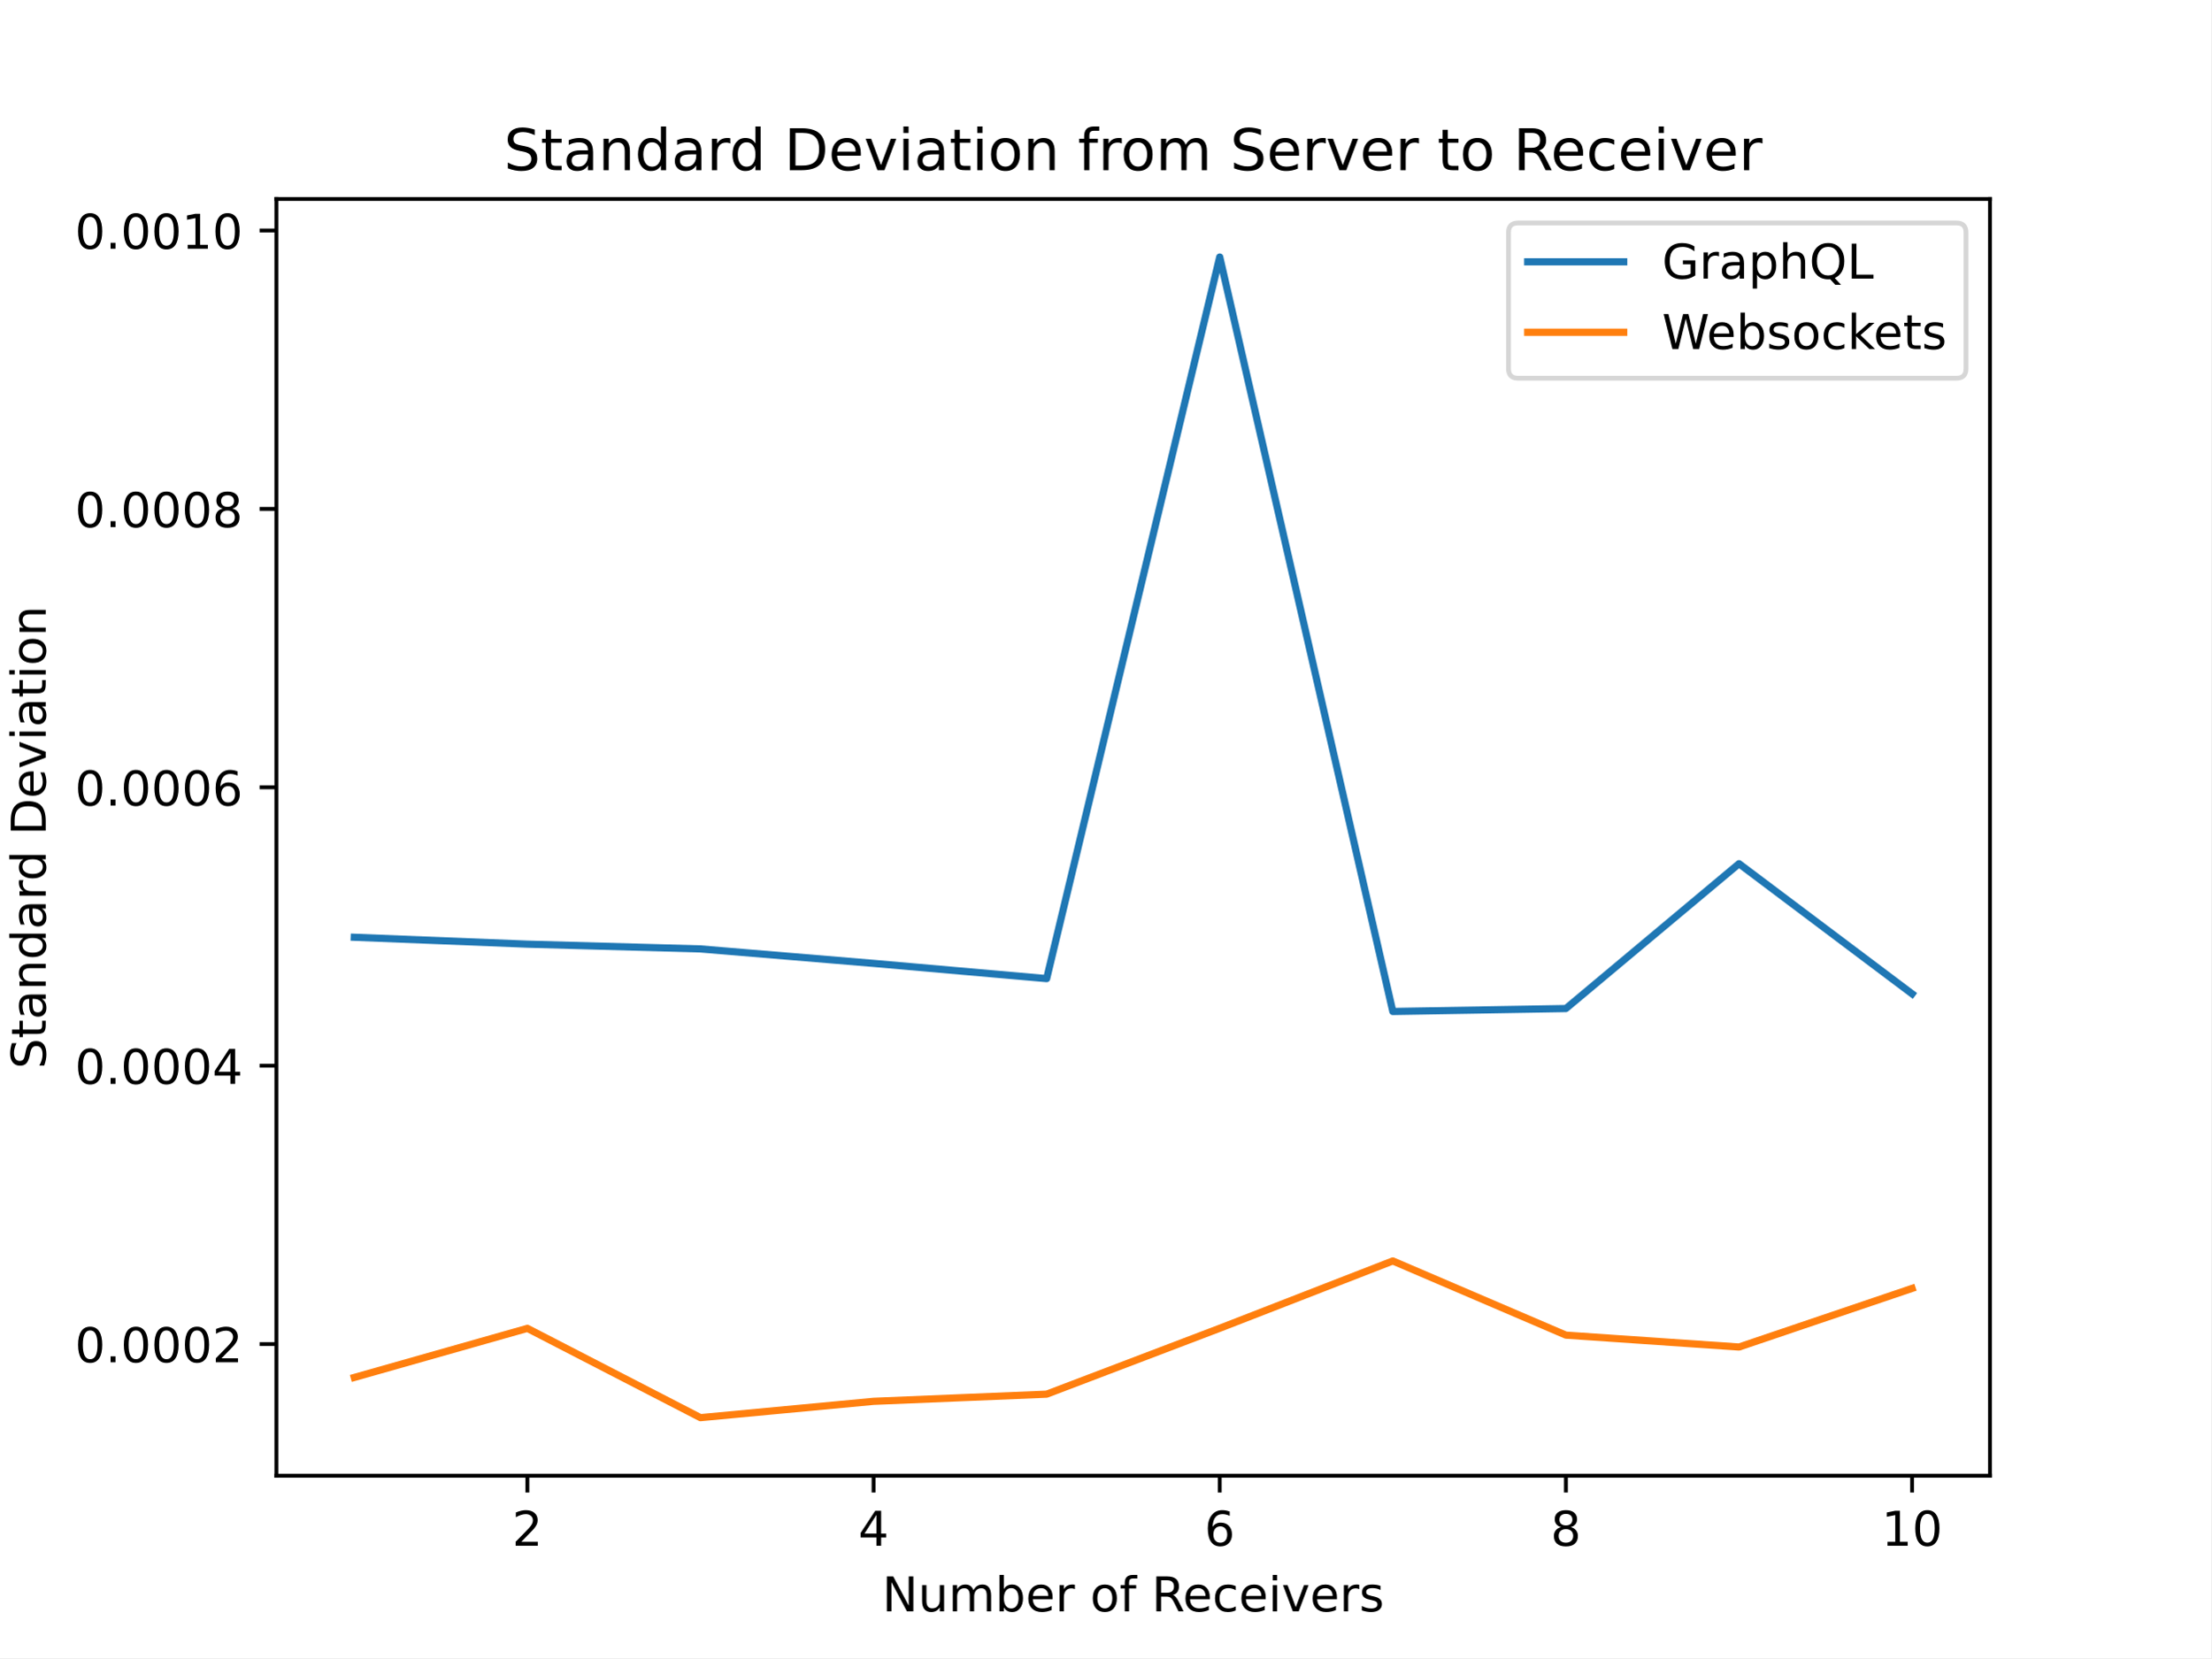
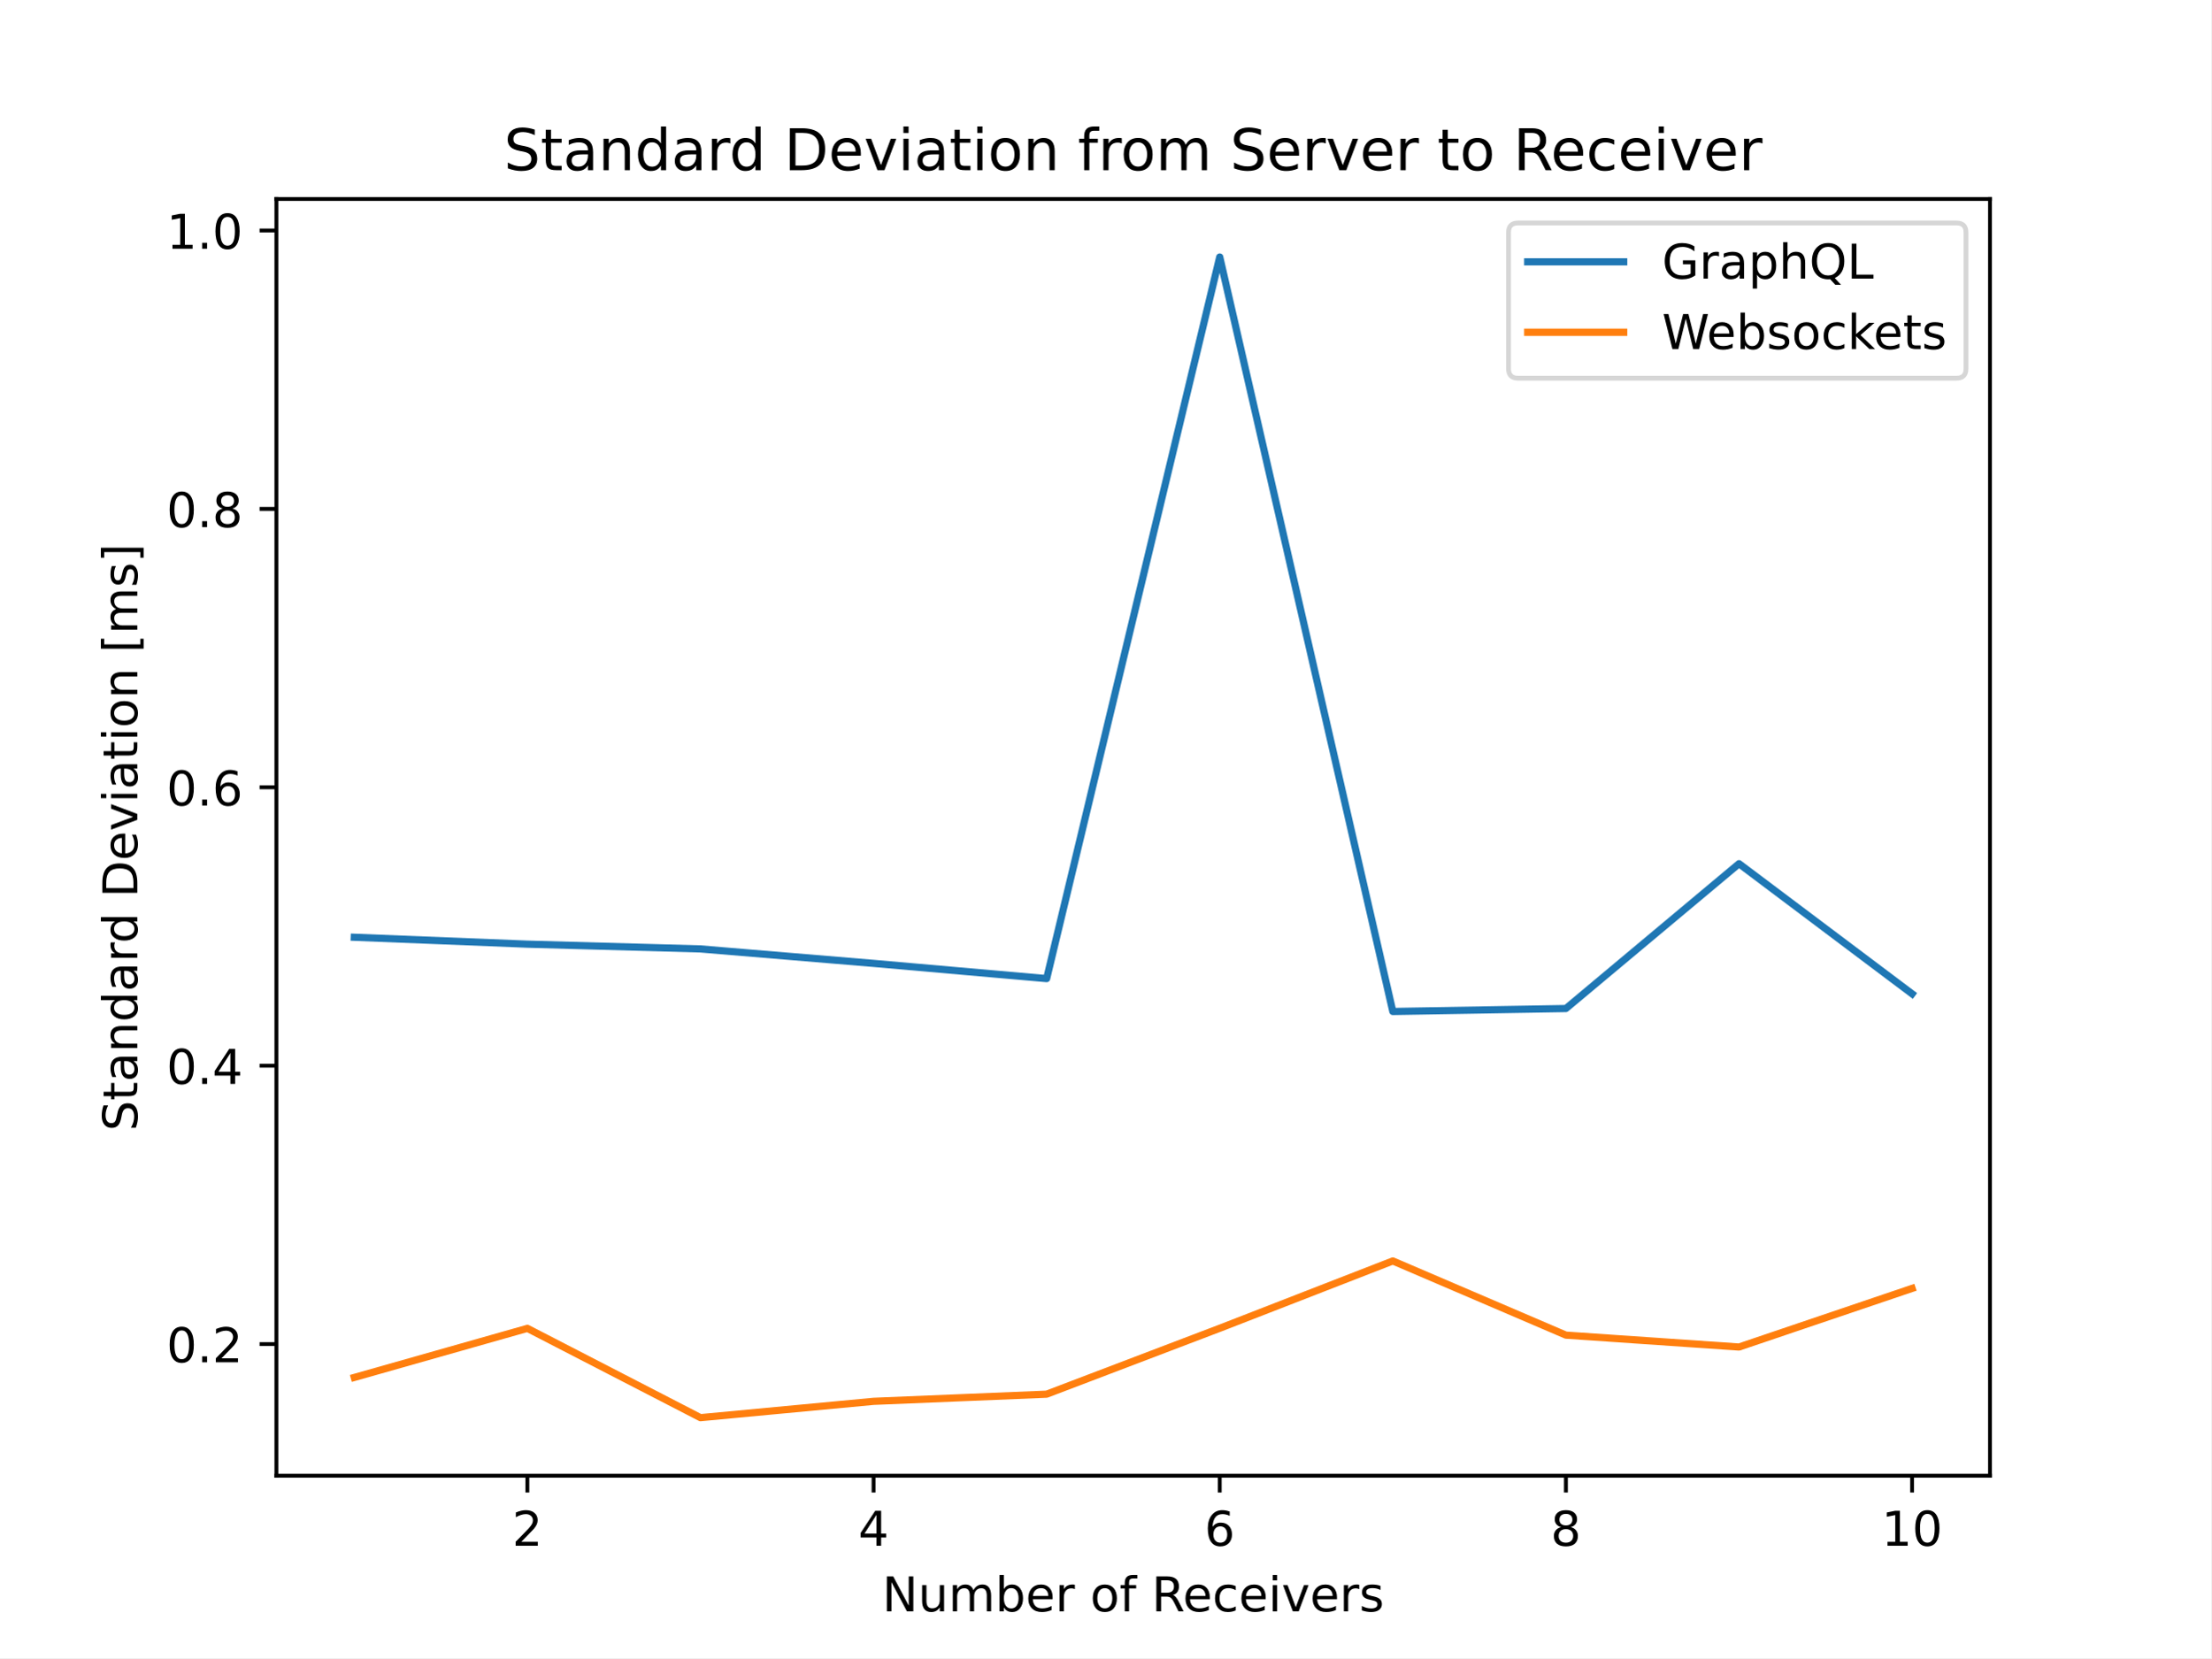
<svg xmlns="http://www.w3.org/2000/svg" xmlns:xlink="http://www.w3.org/1999/xlink" width="460.8pt" height="345.6pt" viewBox="0 0 460.8 345.6" version="1.1">
  <defs>
    <style type="text/css">*{stroke-linejoin: round; stroke-linecap: butt}</style>
  </defs>
  <g id="figure_1">
    <g id="patch_1">
      <path d="M 0 345.6  L 460.8 345.6  L 460.8 0  L 0 0  z " style="fill: #ffffff" />
    </g>
    <g id="axes_1">
      <g id="patch_2">
        <path d="M 57.6 307.584  L 414.72 307.584  L 414.72 41.472  L 57.6 41.472  z " style="fill: #ffffff" />
      </g>
      <g id="matplotlib.axis_1">
        <g id="xtick_1">
          <g id="line2d_1">
            <defs>
-               <path id="mdc942bb06e" d="M 0 0  L 0 3.5  " style="stroke: #000000; stroke-width: 0.8" />
-             </defs>
-             <g>
-               <use xlink:href="#mdc942bb06e" x="109.905" y="307.584" style="stroke: #000000; stroke-width: 0.8" />
+               <path id="m1340de0895" d="M 0 0  L 0 3.5  " style="stroke: #000000; stroke-width: 0.8" />
+             </defs>
+             <g>
+               <use xlink:href="#m1340de0895" x="109.905" y="307.584" style="stroke: #000000; stroke-width: 0.8" />
            </g>
          </g>
          <g id="text_1">
            <g transform="translate(106.7242 322.1824) scale(0.1 -0.1)">
              <defs>
                <path id="DejaVuSans-32" d="M 1228 531  L 3431 531  L 3431 0  L 469 0  L 469 531  Q 828 903 1448 1529  Q 2069 2156 2228 2338  Q 2531 2678 2651 2914  Q 2772 3150 2772 3378  Q 2772 3750 2511 3984  Q 2250 4219 1831 4219  Q 1534 4219 1204 4116  Q 875 4013 500 3803  L 500 4441  Q 881 4594 1212 4672  Q 1544 4750 1819 4750  Q 2544 4750 2975 4387  Q 3406 4025 3406 3419  Q 3406 3131 3298 2873  Q 3191 2616 2906 2266  Q 2828 2175 2409 1742  Q 1991 1309 1228 531  z " transform="scale(0.015625)" />
              </defs>
              <use xlink:href="#DejaVuSans-32" />
            </g>
          </g>
        </g>
        <g id="xtick_2">
          <g id="line2d_2">
            <g>
-               <use xlink:href="#mdc942bb06e" x="182.051" y="307.584" style="stroke: #000000; stroke-width: 0.8" />
+               <use xlink:href="#m1340de0895" x="182.051" y="307.584" style="stroke: #000000; stroke-width: 0.8" />
            </g>
          </g>
          <g id="text_2">
            <g transform="translate(178.8697 322.1824) scale(0.1 -0.1)">
              <defs>
                <path id="DejaVuSans-34" d="M 2419 4116  L 825 1625  L 2419 1625  L 2419 4116  z M 2253 4666  L 3047 4666  L 3047 1625  L 3713 1625  L 3713 1100  L 3047 1100  L 3047 0  L 2419 0  L 2419 1100  L 313 1100  L 313 1709  L 2253 4666  z " transform="scale(0.015625)" />
              </defs>
              <use xlink:href="#DejaVuSans-34" />
            </g>
          </g>
        </g>
        <g id="xtick_3">
          <g id="line2d_3">
            <g>
-               <use xlink:href="#mdc942bb06e" x="254.196" y="307.584" style="stroke: #000000; stroke-width: 0.8" />
+               <use xlink:href="#m1340de0895" x="254.196" y="307.584" style="stroke: #000000; stroke-width: 0.8" />
            </g>
          </g>
          <g id="text_3">
            <g transform="translate(251.0151 322.1824) scale(0.1 -0.1)">
              <defs>
                <path id="DejaVuSans-36" d="M 2113 2584  Q 1688 2584 1439 2293  Q 1191 2003 1191 1497  Q 1191 994 1439 701  Q 1688 409 2113 409  Q 2538 409 2786 701  Q 3034 994 3034 1497  Q 3034 2003 2786 2293  Q 2538 2584 2113 2584  z M 3366 4563  L 3366 3988  Q 3128 4100 2886 4159  Q 2644 4219 2406 4219  Q 1781 4219 1451 3797  Q 1122 3375 1075 2522  Q 1259 2794 1537 2939  Q 1816 3084 2150 3084  Q 2853 3084 3261 2657  Q 3669 2231 3669 1497  Q 3669 778 3244 343  Q 2819 -91 2113 -91  Q 1303 -91 875 529  Q 447 1150 447 2328  Q 447 3434 972 4092  Q 1497 4750 2381 4750  Q 2619 4750 2861 4703  Q 3103 4656 3366 4563  z " transform="scale(0.015625)" />
              </defs>
              <use xlink:href="#DejaVuSans-36" />
            </g>
          </g>
        </g>
        <g id="xtick_4">
          <g id="line2d_4">
            <g>
-               <use xlink:href="#mdc942bb06e" x="326.342" y="307.584" style="stroke: #000000; stroke-width: 0.8" />
+               <use xlink:href="#m1340de0895" x="326.342" y="307.584" style="stroke: #000000; stroke-width: 0.8" />
            </g>
          </g>
          <g id="text_4">
            <g transform="translate(323.1606 322.1824) scale(0.1 -0.1)">
              <defs>
                <path id="DejaVuSans-38" d="M 2034 2216  Q 1584 2216 1326 1975  Q 1069 1734 1069 1313  Q 1069 891 1326 650  Q 1584 409 2034 409  Q 2484 409 2743 651  Q 3003 894 3003 1313  Q 3003 1734 2745 1975  Q 2488 2216 2034 2216  z M 1403 2484  Q 997 2584 770 2862  Q 544 3141 544 3541  Q 544 4100 942 4425  Q 1341 4750 2034 4750  Q 2731 4750 3128 4425  Q 3525 4100 3525 3541  Q 3525 3141 3298 2862  Q 3072 2584 2669 2484  Q 3125 2378 3379 2068  Q 3634 1759 3634 1313  Q 3634 634 3220 271  Q 2806 -91 2034 -91  Q 1263 -91 848 271  Q 434 634 434 1313  Q 434 1759 690 2068  Q 947 2378 1403 2484  z M 1172 3481  Q 1172 3119 1398 2916  Q 1625 2713 2034 2713  Q 2441 2713 2670 2916  Q 2900 3119 2900 3481  Q 2900 3844 2670 4047  Q 2441 4250 2034 4250  Q 1625 4250 1398 4047  Q 1172 3844 1172 3481  z " transform="scale(0.015625)" />
              </defs>
              <use xlink:href="#DejaVuSans-38" />
            </g>
          </g>
        </g>
        <g id="xtick_5">
          <g id="line2d_5">
            <g>
-               <use xlink:href="#mdc942bb06e" x="398.487" y="307.584" style="stroke: #000000; stroke-width: 0.8" />
+               <use xlink:href="#m1340de0895" x="398.487" y="307.584" style="stroke: #000000; stroke-width: 0.8" />
            </g>
          </g>
          <g id="text_5">
            <g transform="translate(392.1248 322.1824) scale(0.1 -0.1)">
              <defs>
                <path id="DejaVuSans-31" d="M 794 531  L 1825 531  L 1825 4091  L 703 3866  L 703 4441  L 1819 4666  L 2450 4666  L 2450 531  L 3481 531  L 3481 0  L 794 0  L 794 531  z " transform="scale(0.015625)" />
                <path id="DejaVuSans-30" d="M 2034 4250  Q 1547 4250 1301 3770  Q 1056 3291 1056 2328  Q 1056 1369 1301 889  Q 1547 409 2034 409  Q 2525 409 2770 889  Q 3016 1369 3016 2328  Q 3016 3291 2770 3770  Q 2525 4250 2034 4250  z M 2034 4750  Q 2819 4750 3233 4129  Q 3647 3509 3647 2328  Q 3647 1150 3233 529  Q 2819 -91 2034 -91  Q 1250 -91 836 529  Q 422 1150 422 2328  Q 422 3509 836 4129  Q 1250 4750 2034 4750  z " transform="scale(0.015625)" />
              </defs>
              <use xlink:href="#DejaVuSans-31" />
              <use xlink:href="#DejaVuSans-30" x="63.623" />
            </g>
          </g>
        </g>
        <g id="text_6">
          <g transform="translate(183.8397 335.8606) scale(0.1 -0.1)">
            <defs>
              <path id="DejaVuSans-4e" d="M 628 4666  L 1478 4666  L 3547 763  L 3547 4666  L 4159 4666  L 4159 0  L 3309 0  L 1241 3903  L 1241 0  L 628 0  L 628 4666  z " transform="scale(0.015625)" />
              <path id="DejaVuSans-75" d="M 544 1381  L 544 3500  L 1119 3500  L 1119 1403  Q 1119 906 1312 657  Q 1506 409 1894 409  Q 2359 409 2629 706  Q 2900 1003 2900 1516  L 2900 3500  L 3475 3500  L 3475 0  L 2900 0  L 2900 538  Q 2691 219 2414 64  Q 2138 -91 1772 -91  Q 1169 -91 856 284  Q 544 659 544 1381  z M 1991 3584  L 1991 3584  z " transform="scale(0.015625)" />
              <path id="DejaVuSans-6d" d="M 3328 2828  Q 3544 3216 3844 3400  Q 4144 3584 4550 3584  Q 5097 3584 5394 3201  Q 5691 2819 5691 2113  L 5691 0  L 5113 0  L 5113 2094  Q 5113 2597 4934 2840  Q 4756 3084 4391 3084  Q 3944 3084 3684 2787  Q 3425 2491 3425 1978  L 3425 0  L 2847 0  L 2847 2094  Q 2847 2600 2669 2842  Q 2491 3084 2119 3084  Q 1678 3084 1418 2786  Q 1159 2488 1159 1978  L 1159 0  L 581 0  L 581 3500  L 1159 3500  L 1159 2956  Q 1356 3278 1631 3431  Q 1906 3584 2284 3584  Q 2666 3584 2933 3390  Q 3200 3197 3328 2828  z " transform="scale(0.015625)" />
              <path id="DejaVuSans-62" d="M 3116 1747  Q 3116 2381 2855 2742  Q 2594 3103 2138 3103  Q 1681 3103 1420 2742  Q 1159 2381 1159 1747  Q 1159 1113 1420 752  Q 1681 391 2138 391  Q 2594 391 2855 752  Q 3116 1113 3116 1747  z M 1159 2969  Q 1341 3281 1617 3432  Q 1894 3584 2278 3584  Q 2916 3584 3314 3078  Q 3713 2572 3713 1747  Q 3713 922 3314 415  Q 2916 -91 2278 -91  Q 1894 -91 1617 61  Q 1341 213 1159 525  L 1159 0  L 581 0  L 581 4863  L 1159 4863  L 1159 2969  z " transform="scale(0.015625)" />
              <path id="DejaVuSans-65" d="M 3597 1894  L 3597 1613  L 953 1613  Q 991 1019 1311 708  Q 1631 397 2203 397  Q 2534 397 2845 478  Q 3156 559 3463 722  L 3463 178  Q 3153 47 2828 -22  Q 2503 -91 2169 -91  Q 1331 -91 842 396  Q 353 884 353 1716  Q 353 2575 817 3079  Q 1281 3584 2069 3584  Q 2775 3584 3186 3129  Q 3597 2675 3597 1894  z M 3022 2063  Q 3016 2534 2758 2815  Q 2500 3097 2075 3097  Q 1594 3097 1305 2825  Q 1016 2553 972 2059  L 3022 2063  z " transform="scale(0.015625)" />
              <path id="DejaVuSans-72" d="M 2631 2963  Q 2534 3019 2420 3045  Q 2306 3072 2169 3072  Q 1681 3072 1420 2755  Q 1159 2438 1159 1844  L 1159 0  L 581 0  L 581 3500  L 1159 3500  L 1159 2956  Q 1341 3275 1631 3429  Q 1922 3584 2338 3584  Q 2397 3584 2469 3576  Q 2541 3569 2628 3553  L 2631 2963  z " transform="scale(0.015625)" />
              <path id="DejaVuSans-20" transform="scale(0.015625)" />
              <path id="DejaVuSans-6f" d="M 1959 3097  Q 1497 3097 1228 2736  Q 959 2375 959 1747  Q 959 1119 1226 758  Q 1494 397 1959 397  Q 2419 397 2687 759  Q 2956 1122 2956 1747  Q 2956 2369 2687 2733  Q 2419 3097 1959 3097  z M 1959 3584  Q 2709 3584 3137 3096  Q 3566 2609 3566 1747  Q 3566 888 3137 398  Q 2709 -91 1959 -91  Q 1206 -91 779 398  Q 353 888 353 1747  Q 353 2609 779 3096  Q 1206 3584 1959 3584  z " transform="scale(0.015625)" />
              <path id="DejaVuSans-66" d="M 2375 4863  L 2375 4384  L 1825 4384  Q 1516 4384 1395 4259  Q 1275 4134 1275 3809  L 1275 3500  L 2222 3500  L 2222 3053  L 1275 3053  L 1275 0  L 697 0  L 697 3053  L 147 3053  L 147 3500  L 697 3500  L 697 3744  Q 697 4328 969 4595  Q 1241 4863 1831 4863  L 2375 4863  z " transform="scale(0.015625)" />
              <path id="DejaVuSans-52" d="M 2841 2188  Q 3044 2119 3236 1894  Q 3428 1669 3622 1275  L 4263 0  L 3584 0  L 2988 1197  Q 2756 1666 2539 1819  Q 2322 1972 1947 1972  L 1259 1972  L 1259 0  L 628 0  L 628 4666  L 2053 4666  Q 2853 4666 3247 4331  Q 3641 3997 3641 3322  Q 3641 2881 3436 2590  Q 3231 2300 2841 2188  z M 1259 4147  L 1259 2491  L 2053 2491  Q 2509 2491 2742 2702  Q 2975 2913 2975 3322  Q 2975 3731 2742 3939  Q 2509 4147 2053 4147  L 1259 4147  z " transform="scale(0.015625)" />
              <path id="DejaVuSans-63" d="M 3122 3366  L 3122 2828  Q 2878 2963 2633 3030  Q 2388 3097 2138 3097  Q 1578 3097 1268 2742  Q 959 2388 959 1747  Q 959 1106 1268 751  Q 1578 397 2138 397  Q 2388 397 2633 464  Q 2878 531 3122 666  L 3122 134  Q 2881 22 2623 -34  Q 2366 -91 2075 -91  Q 1284 -91 818 406  Q 353 903 353 1747  Q 353 2603 823 3093  Q 1294 3584 2113 3584  Q 2378 3584 2631 3529  Q 2884 3475 3122 3366  z " transform="scale(0.015625)" />
              <path id="DejaVuSans-69" d="M 603 3500  L 1178 3500  L 1178 0  L 603 0  L 603 3500  z M 603 4863  L 1178 4863  L 1178 4134  L 603 4134  L 603 4863  z " transform="scale(0.015625)" />
              <path id="DejaVuSans-76" d="M 191 3500  L 800 3500  L 1894 563  L 2988 3500  L 3597 3500  L 2284 0  L 1503 0  L 191 3500  z " transform="scale(0.015625)" />
              <path id="DejaVuSans-73" d="M 2834 3397  L 2834 2853  Q 2591 2978 2328 3040  Q 2066 3103 1784 3103  Q 1356 3103 1142 2972  Q 928 2841 928 2578  Q 928 2378 1081 2264  Q 1234 2150 1697 2047  L 1894 2003  Q 2506 1872 2764 1633  Q 3022 1394 3022 966  Q 3022 478 2636 193  Q 2250 -91 1575 -91  Q 1294 -91 989 -36  Q 684 19 347 128  L 347 722  Q 666 556 975 473  Q 1284 391 1588 391  Q 1994 391 2212 530  Q 2431 669 2431 922  Q 2431 1156 2273 1281  Q 2116 1406 1581 1522  L 1381 1569  Q 847 1681 609 1914  Q 372 2147 372 2553  Q 372 3047 722 3315  Q 1072 3584 1716 3584  Q 2034 3584 2315 3537  Q 2597 3491 2834 3397  z " transform="scale(0.015625)" />
            </defs>
            <use xlink:href="#DejaVuSans-4e" />
            <use xlink:href="#DejaVuSans-75" x="74.805" />
            <use xlink:href="#DejaVuSans-6d" x="138.184" />
            <use xlink:href="#DejaVuSans-62" x="235.596" />
            <use xlink:href="#DejaVuSans-65" x="299.072" />
            <use xlink:href="#DejaVuSans-72" x="360.596" />
            <use xlink:href="#DejaVuSans-20" x="401.709" />
            <use xlink:href="#DejaVuSans-6f" x="433.496" />
            <use xlink:href="#DejaVuSans-66" x="494.678" />
            <use xlink:href="#DejaVuSans-20" x="529.883" />
            <use xlink:href="#DejaVuSans-52" x="561.67" />
            <use xlink:href="#DejaVuSans-65" x="626.652" />
            <use xlink:href="#DejaVuSans-63" x="688.176" />
            <use xlink:href="#DejaVuSans-65" x="743.156" />
            <use xlink:href="#DejaVuSans-69" x="804.68" />
            <use xlink:href="#DejaVuSans-76" x="832.463" />
            <use xlink:href="#DejaVuSans-65" x="891.643" />
            <use xlink:href="#DejaVuSans-72" x="953.166" />
            <use xlink:href="#DejaVuSans-73" x="994.279" />
          </g>
        </g>
      </g>
      <g id="matplotlib.axis_2">
        <g id="ytick_1">
          <g id="line2d_6">
            <defs>
-               <path id="m0b47b232a8" d="M 0 0  L -3.5 0  " style="stroke: #000000; stroke-width: 0.8" />
-             </defs>
-             <g>
-               <use xlink:href="#m0b47b232a8" x="57.6" y="280.145" style="stroke: #000000; stroke-width: 0.8" />
+               <path id="mb476451ae4" d="M 0 0  L -3.5 0  " style="stroke: #000000; stroke-width: 0.8" />
+             </defs>
+             <g>
+               <use xlink:href="#mb476451ae4" x="57.6" y="280.145" style="stroke: #000000; stroke-width: 0.8" />
            </g>
          </g>
          <g id="text_7">
-             <g transform="translate(15.60938 283.9438) scale(0.1 -0.1)">
+             <g transform="translate(34.69687 283.9438) scale(0.1 -0.1)">
              <defs>
                <path id="DejaVuSans-2e" d="M 684 794  L 1344 794  L 1344 0  L 684 0  L 684 794  z " transform="scale(0.015625)" />
              </defs>
              <use xlink:href="#DejaVuSans-30" />
              <use xlink:href="#DejaVuSans-2e" x="63.623" />
-               <use xlink:href="#DejaVuSans-30" x="95.41" />
-               <use xlink:href="#DejaVuSans-30" x="159.033" />
-               <use xlink:href="#DejaVuSans-30" x="222.656" />
-               <use xlink:href="#DejaVuSans-32" x="286.279" />
+               <use xlink:href="#DejaVuSans-32" x="95.41" />
            </g>
          </g>
        </g>
        <g id="ytick_2">
          <g id="line2d_7">
            <g>
-               <use xlink:href="#m0b47b232a8" x="57.6" y="222.12" style="stroke: #000000; stroke-width: 0.8" />
+               <use xlink:href="#mb476451ae4" x="57.6" y="222.12" style="stroke: #000000; stroke-width: 0.8" />
            </g>
          </g>
          <g id="text_8">
-             <g transform="translate(15.60938 225.9189) scale(0.1 -0.1)">
+             <g transform="translate(34.69687 225.9189) scale(0.1 -0.1)">
              <use xlink:href="#DejaVuSans-30" />
              <use xlink:href="#DejaVuSans-2e" x="63.623" />
-               <use xlink:href="#DejaVuSans-30" x="95.41" />
-               <use xlink:href="#DejaVuSans-30" x="159.033" />
-               <use xlink:href="#DejaVuSans-30" x="222.656" />
-               <use xlink:href="#DejaVuSans-34" x="286.279" />
+               <use xlink:href="#DejaVuSans-34" x="95.41" />
            </g>
          </g>
        </g>
        <g id="ytick_3">
          <g id="line2d_8">
            <g>
-               <use xlink:href="#m0b47b232a8" x="57.6" y="164.095" style="stroke: #000000; stroke-width: 0.8" />
+               <use xlink:href="#mb476451ae4" x="57.6" y="164.095" style="stroke: #000000; stroke-width: 0.8" />
            </g>
          </g>
          <g id="text_9">
-             <g transform="translate(15.60938 167.894) scale(0.1 -0.1)">
+             <g transform="translate(34.69687 167.894) scale(0.1 -0.1)">
              <use xlink:href="#DejaVuSans-30" />
              <use xlink:href="#DejaVuSans-2e" x="63.623" />
-               <use xlink:href="#DejaVuSans-30" x="95.41" />
-               <use xlink:href="#DejaVuSans-30" x="159.033" />
-               <use xlink:href="#DejaVuSans-30" x="222.656" />
-               <use xlink:href="#DejaVuSans-36" x="286.279" />
+               <use xlink:href="#DejaVuSans-36" x="95.41" />
            </g>
          </g>
        </g>
        <g id="ytick_4">
          <g id="line2d_9">
            <g>
-               <use xlink:href="#m0b47b232a8" x="57.6" y="106.07" style="stroke: #000000; stroke-width: 0.8" />
+               <use xlink:href="#mb476451ae4" x="57.6" y="106.07" style="stroke: #000000; stroke-width: 0.8" />
            </g>
          </g>
          <g id="text_10">
-             <g transform="translate(15.60938 109.869) scale(0.1 -0.1)">
+             <g transform="translate(34.69687 109.869) scale(0.1 -0.1)">
              <use xlink:href="#DejaVuSans-30" />
              <use xlink:href="#DejaVuSans-2e" x="63.623" />
-               <use xlink:href="#DejaVuSans-30" x="95.41" />
-               <use xlink:href="#DejaVuSans-30" x="159.033" />
-               <use xlink:href="#DejaVuSans-30" x="222.656" />
-               <use xlink:href="#DejaVuSans-38" x="286.279" />
+               <use xlink:href="#DejaVuSans-38" x="95.41" />
            </g>
          </g>
        </g>
        <g id="ytick_5">
          <g id="line2d_10">
            <g>
-               <use xlink:href="#m0b47b232a8" x="57.6" y="48.045" style="stroke: #000000; stroke-width: 0.8" />
+               <use xlink:href="#mb476451ae4" x="57.6" y="48.045" style="stroke: #000000; stroke-width: 0.8" />
            </g>
          </g>
          <g id="text_11">
-             <g transform="translate(15.60938 51.84412) scale(0.1 -0.1)">
-               <use xlink:href="#DejaVuSans-30" />
+             <g transform="translate(34.69687 51.84412) scale(0.1 -0.1)">
+               <use xlink:href="#DejaVuSans-31" />
              <use xlink:href="#DejaVuSans-2e" x="63.623" />
              <use xlink:href="#DejaVuSans-30" x="95.41" />
-               <use xlink:href="#DejaVuSans-30" x="159.033" />
-               <use xlink:href="#DejaVuSans-31" x="222.656" />
-               <use xlink:href="#DejaVuSans-30" x="286.279" />
            </g>
          </g>
        </g>
        <g id="text_12">
-           <g transform="translate(9.529687 222.7811) rotate(-90) scale(0.1 -0.1)">
+           <g transform="translate(28.61719 235.7467) rotate(-90) scale(0.1 -0.1)">
            <defs>
              <path id="DejaVuSans-53" d="M 3425 4513  L 3425 3897  Q 3066 4069 2747 4153  Q 2428 4238 2131 4238  Q 1616 4238 1336 4038  Q 1056 3838 1056 3469  Q 1056 3159 1242 3001  Q 1428 2844 1947 2747  L 2328 2669  Q 3034 2534 3370 2195  Q 3706 1856 3706 1288  Q 3706 609 3251 259  Q 2797 -91 1919 -91  Q 1588 -91 1214 -16  Q 841 59 441 206  L 441 856  Q 825 641 1194 531  Q 1563 422 1919 422  Q 2459 422 2753 634  Q 3047 847 3047 1241  Q 3047 1584 2836 1778  Q 2625 1972 2144 2069  L 1759 2144  Q 1053 2284 737 2584  Q 422 2884 422 3419  Q 422 4038 858 4394  Q 1294 4750 2059 4750  Q 2388 4750 2728 4690  Q 3069 4631 3425 4513  z " transform="scale(0.015625)" />
              <path id="DejaVuSans-74" d="M 1172 4494  L 1172 3500  L 2356 3500  L 2356 3053  L 1172 3053  L 1172 1153  Q 1172 725 1289 603  Q 1406 481 1766 481  L 2356 481  L 2356 0  L 1766 0  Q 1100 0 847 248  Q 594 497 594 1153  L 594 3053  L 172 3053  L 172 3500  L 594 3500  L 594 4494  L 1172 4494  z " transform="scale(0.015625)" />
              <path id="DejaVuSans-61" d="M 2194 1759  Q 1497 1759 1228 1600  Q 959 1441 959 1056  Q 959 750 1161 570  Q 1363 391 1709 391  Q 2188 391 2477 730  Q 2766 1069 2766 1631  L 2766 1759  L 2194 1759  z M 3341 1997  L 3341 0  L 2766 0  L 2766 531  Q 2569 213 2275 61  Q 1981 -91 1556 -91  Q 1019 -91 701 211  Q 384 513 384 1019  Q 384 1609 779 1909  Q 1175 2209 1959 2209  L 2766 2209  L 2766 2266  Q 2766 2663 2505 2880  Q 2244 3097 1772 3097  Q 1472 3097 1187 3025  Q 903 2953 641 2809  L 641 3341  Q 956 3463 1253 3523  Q 1550 3584 1831 3584  Q 2591 3584 2966 3190  Q 3341 2797 3341 1997  z " transform="scale(0.015625)" />
              <path id="DejaVuSans-6e" d="M 3513 2113  L 3513 0  L 2938 0  L 2938 2094  Q 2938 2591 2744 2837  Q 2550 3084 2163 3084  Q 1697 3084 1428 2787  Q 1159 2491 1159 1978  L 1159 0  L 581 0  L 581 3500  L 1159 3500  L 1159 2956  Q 1366 3272 1645 3428  Q 1925 3584 2291 3584  Q 2894 3584 3203 3211  Q 3513 2838 3513 2113  z " transform="scale(0.015625)" />
              <path id="DejaVuSans-64" d="M 2906 2969  L 2906 4863  L 3481 4863  L 3481 0  L 2906 0  L 2906 525  Q 2725 213 2448 61  Q 2172 -91 1784 -91  Q 1150 -91 751 415  Q 353 922 353 1747  Q 353 2572 751 3078  Q 1150 3584 1784 3584  Q 2172 3584 2448 3432  Q 2725 3281 2906 2969  z M 947 1747  Q 947 1113 1208 752  Q 1469 391 1925 391  Q 2381 391 2643 752  Q 2906 1113 2906 1747  Q 2906 2381 2643 2742  Q 2381 3103 1925 3103  Q 1469 3103 1208 2742  Q 947 2381 947 1747  z " transform="scale(0.015625)" />
              <path id="DejaVuSans-44" d="M 1259 4147  L 1259 519  L 2022 519  Q 2988 519 3436 956  Q 3884 1394 3884 2338  Q 3884 3275 3436 3711  Q 2988 4147 2022 4147  L 1259 4147  z M 628 4666  L 1925 4666  Q 3281 4666 3915 4102  Q 4550 3538 4550 2338  Q 4550 1131 3912 565  Q 3275 0 1925 0  L 628 0  L 628 4666  z " transform="scale(0.015625)" />
+               <path id="DejaVuSans-5b" d="M 550 4863  L 1875 4863  L 1875 4416  L 1125 4416  L 1125 -397  L 1875 -397  L 1875 -844  L 550 -844  L 550 4863  z " transform="scale(0.015625)" />
+               <path id="DejaVuSans-5d" d="M 1947 4863  L 1947 -844  L 622 -844  L 622 -397  L 1369 -397  L 1369 4416  L 622 4416  L 622 4863  L 1947 4863  z " transform="scale(0.015625)" />
            </defs>
            <use xlink:href="#DejaVuSans-53" />
            <use xlink:href="#DejaVuSans-74" x="63.477" />
            <use xlink:href="#DejaVuSans-61" x="102.686" />
            <use xlink:href="#DejaVuSans-6e" x="163.965" />
            <use xlink:href="#DejaVuSans-64" x="227.344" />
            <use xlink:href="#DejaVuSans-61" x="290.82" />
            <use xlink:href="#DejaVuSans-72" x="352.1" />
            <use xlink:href="#DejaVuSans-64" x="391.463" />
            <use xlink:href="#DejaVuSans-20" x="454.939" />
            <use xlink:href="#DejaVuSans-44" x="486.727" />
            <use xlink:href="#DejaVuSans-65" x="563.729" />
            <use xlink:href="#DejaVuSans-76" x="625.252" />
            <use xlink:href="#DejaVuSans-69" x="684.432" />
            <use xlink:href="#DejaVuSans-61" x="712.215" />
            <use xlink:href="#DejaVuSans-74" x="773.494" />
            <use xlink:href="#DejaVuSans-69" x="812.703" />
            <use xlink:href="#DejaVuSans-6f" x="840.486" />
            <use xlink:href="#DejaVuSans-6e" x="901.668" />
+             <use xlink:href="#DejaVuSans-20" x="965.047" />
+             <use xlink:href="#DejaVuSans-5b" x="996.834" />
+             <use xlink:href="#DejaVuSans-6d" x="1035.848" />
+             <use xlink:href="#DejaVuSans-73" x="1133.26" />
+             <use xlink:href="#DejaVuSans-5d" x="1185.359" />
          </g>
        </g>
      </g>
      <g id="line2d_11">
-         <path d="M 73.833 195.355  L 109.905 196.792  L 145.978 197.787  L 182.051 200.801  L 218.124 203.974  L 254.196 53.568  L 290.269 210.827  L 326.342 210.207  L 362.415 180.021  L 398.487 207.145  " clip-path="url(#pc1d017f29e)" style="fill: none; stroke: #1f77b4; stroke-width: 1.5; stroke-linecap: square" />
+         <path d="M 73.833 195.355  L 109.905 196.792  L 145.978 197.787  L 182.051 200.801  L 218.124 203.974  L 254.196 53.568  L 290.269 210.827  L 326.342 210.207  L 362.415 180.021  L 398.487 207.145  " clip-path="url(#p54566e4a94)" style="fill: none; stroke: #1f77b4; stroke-width: 1.5; stroke-linecap: square" />
      </g>
      <g id="line2d_12">
-         <path d="M 73.833 287.108  L 109.905 276.874  L 145.978 295.488  L 182.051 292.082  L 218.124 290.589  L 254.196 276.852  L 290.269 262.823  L 326.342 278.285  L 362.415 280.764  L 398.487 268.543  " clip-path="url(#pc1d017f29e)" style="fill: none; stroke: #ff7f0e; stroke-width: 1.5; stroke-linecap: square" />
+         <path d="M 73.833 287.108  L 109.905 276.874  L 145.978 295.488  L 182.051 292.082  L 218.124 290.589  L 254.196 276.852  L 290.269 262.823  L 326.342 278.285  L 362.415 280.764  L 398.487 268.543  " clip-path="url(#p54566e4a94)" style="fill: none; stroke: #ff7f0e; stroke-width: 1.5; stroke-linecap: square" />
      </g>
      <g id="patch_3">
        <path d="M 57.6 307.584  L 57.6 41.472  " style="fill: none; stroke: #000000; stroke-width: 0.8; stroke-linejoin: miter; stroke-linecap: square" />
      </g>
      <g id="patch_4">
        <path d="M 414.72 307.584  L 414.72 41.472  " style="fill: none; stroke: #000000; stroke-width: 0.8; stroke-linejoin: miter; stroke-linecap: square" />
      </g>
      <g id="patch_5">
        <path d="M 57.6 307.584  L 414.72 307.584  " style="fill: none; stroke: #000000; stroke-width: 0.8; stroke-linejoin: miter; stroke-linecap: square" />
      </g>
      <g id="patch_6">
        <path d="M 57.6 41.472  L 414.72 41.472  " style="fill: none; stroke: #000000; stroke-width: 0.8; stroke-linejoin: miter; stroke-linecap: square" />
      </g>
      <g id="text_13">
        <g transform="translate(105.0103 35.472) scale(0.12 -0.12)">
          <use xlink:href="#DejaVuSans-53" />
          <use xlink:href="#DejaVuSans-74" x="63.477" />
          <use xlink:href="#DejaVuSans-61" x="102.686" />
          <use xlink:href="#DejaVuSans-6e" x="163.965" />
          <use xlink:href="#DejaVuSans-64" x="227.344" />
          <use xlink:href="#DejaVuSans-61" x="290.82" />
          <use xlink:href="#DejaVuSans-72" x="352.1" />
          <use xlink:href="#DejaVuSans-64" x="391.463" />
          <use xlink:href="#DejaVuSans-20" x="454.939" />
          <use xlink:href="#DejaVuSans-44" x="486.727" />
          <use xlink:href="#DejaVuSans-65" x="563.729" />
          <use xlink:href="#DejaVuSans-76" x="625.252" />
          <use xlink:href="#DejaVuSans-69" x="684.432" />
          <use xlink:href="#DejaVuSans-61" x="712.215" />
          <use xlink:href="#DejaVuSans-74" x="773.494" />
          <use xlink:href="#DejaVuSans-69" x="812.703" />
          <use xlink:href="#DejaVuSans-6f" x="840.486" />
          <use xlink:href="#DejaVuSans-6e" x="901.668" />
          <use xlink:href="#DejaVuSans-20" x="965.047" />
          <use xlink:href="#DejaVuSans-66" x="996.834" />
          <use xlink:href="#DejaVuSans-72" x="1032.039" />
          <use xlink:href="#DejaVuSans-6f" x="1070.902" />
          <use xlink:href="#DejaVuSans-6d" x="1132.084" />
          <use xlink:href="#DejaVuSans-20" x="1229.496" />
          <use xlink:href="#DejaVuSans-53" x="1261.283" />
          <use xlink:href="#DejaVuSans-65" x="1324.76" />
          <use xlink:href="#DejaVuSans-72" x="1386.283" />
          <use xlink:href="#DejaVuSans-76" x="1427.396" />
          <use xlink:href="#DejaVuSans-65" x="1486.576" />
          <use xlink:href="#DejaVuSans-72" x="1548.1" />
          <use xlink:href="#DejaVuSans-20" x="1589.213" />
          <use xlink:href="#DejaVuSans-74" x="1621" />
          <use xlink:href="#DejaVuSans-6f" x="1660.209" />
          <use xlink:href="#DejaVuSans-20" x="1721.391" />
          <use xlink:href="#DejaVuSans-52" x="1753.178" />
          <use xlink:href="#DejaVuSans-65" x="1818.16" />
          <use xlink:href="#DejaVuSans-63" x="1879.684" />
          <use xlink:href="#DejaVuSans-65" x="1934.664" />
          <use xlink:href="#DejaVuSans-69" x="1996.188" />
          <use xlink:href="#DejaVuSans-76" x="2023.971" />
          <use xlink:href="#DejaVuSans-65" x="2083.15" />
          <use xlink:href="#DejaVuSans-72" x="2144.674" />
        </g>
      </g>
      <g id="legend_1">
        <g id="patch_7">
          <path d="M 316.381 78.828  L 407.72 78.828  Q 409.72 78.828 409.72 76.828  L 409.72 48.472  Q 409.72 46.472 407.72 46.472  L 316.381 46.472  Q 314.381 46.472 314.381 48.472  L 314.381 76.828  Q 314.381 78.828 316.381 78.828  z " style="fill: #ffffff; opacity: 0.8; stroke: #cccccc; stroke-linejoin: miter" />
        </g>
        <g id="line2d_13">
          <path d="M 318.381 54.57  L 328.381 54.57  L 338.381 54.57  " style="fill: none; stroke: #1f77b4; stroke-width: 1.5; stroke-linecap: square" />
        </g>
        <g id="text_14">
          <g transform="translate(346.3809 58.07044) scale(0.1 -0.1)">
            <defs>
              <path id="DejaVuSans-47" d="M 3809 666  L 3809 1919  L 2778 1919  L 2778 2438  L 4434 2438  L 4434 434  Q 4069 175 3628 42  Q 3188 -91 2688 -91  Q 1594 -91 976 548  Q 359 1188 359 2328  Q 359 3472 976 4111  Q 1594 4750 2688 4750  Q 3144 4750 3555 4637  Q 3966 4525 4313 4306  L 4313 3634  Q 3963 3931 3569 4081  Q 3175 4231 2741 4231  Q 1884 4231 1454 3753  Q 1025 3275 1025 2328  Q 1025 1384 1454 906  Q 1884 428 2741 428  Q 3075 428 3337 486  Q 3600 544 3809 666  z " transform="scale(0.015625)" />
              <path id="DejaVuSans-70" d="M 1159 525  L 1159 -1331  L 581 -1331  L 581 3500  L 1159 3500  L 1159 2969  Q 1341 3281 1617 3432  Q 1894 3584 2278 3584  Q 2916 3584 3314 3078  Q 3713 2572 3713 1747  Q 3713 922 3314 415  Q 2916 -91 2278 -91  Q 1894 -91 1617 61  Q 1341 213 1159 525  z M 3116 1747  Q 3116 2381 2855 2742  Q 2594 3103 2138 3103  Q 1681 3103 1420 2742  Q 1159 2381 1159 1747  Q 1159 1113 1420 752  Q 1681 391 2138 391  Q 2594 391 2855 752  Q 3116 1113 3116 1747  z " transform="scale(0.015625)" />
              <path id="DejaVuSans-68" d="M 3513 2113  L 3513 0  L 2938 0  L 2938 2094  Q 2938 2591 2744 2837  Q 2550 3084 2163 3084  Q 1697 3084 1428 2787  Q 1159 2491 1159 1978  L 1159 0  L 581 0  L 581 4863  L 1159 4863  L 1159 2956  Q 1366 3272 1645 3428  Q 1925 3584 2291 3584  Q 2894 3584 3203 3211  Q 3513 2838 3513 2113  z " transform="scale(0.015625)" />
              <path id="DejaVuSans-51" d="M 2522 4238  Q 1834 4238 1429 3725  Q 1025 3213 1025 2328  Q 1025 1447 1429 934  Q 1834 422 2522 422  Q 3209 422 3611 934  Q 4013 1447 4013 2328  Q 4013 3213 3611 3725  Q 3209 4238 2522 4238  z M 3406 84  L 4238 -825  L 3475 -825  L 2784 -78  Q 2681 -84 2626 -87  Q 2572 -91 2522 -91  Q 1538 -91 948 567  Q 359 1225 359 2328  Q 359 3434 948 4092  Q 1538 4750 2522 4750  Q 3503 4750 4090 4092  Q 4678 3434 4678 2328  Q 4678 1516 4351 937  Q 4025 359 3406 84  z " transform="scale(0.015625)" />
              <path id="DejaVuSans-4c" d="M 628 4666  L 1259 4666  L 1259 531  L 3531 531  L 3531 0  L 628 0  L 628 4666  z " transform="scale(0.015625)" />
            </defs>
            <use xlink:href="#DejaVuSans-47" />
            <use xlink:href="#DejaVuSans-72" x="77.49" />
            <use xlink:href="#DejaVuSans-61" x="118.604" />
            <use xlink:href="#DejaVuSans-70" x="179.883" />
            <use xlink:href="#DejaVuSans-68" x="243.359" />
            <use xlink:href="#DejaVuSans-51" x="306.738" />
            <use xlink:href="#DejaVuSans-4c" x="385.449" />
          </g>
        </g>
        <g id="line2d_14">
          <path d="M 318.381 69.249  L 328.381 69.249  L 338.381 69.249  " style="fill: none; stroke: #ff7f0e; stroke-width: 1.5; stroke-linecap: square" />
        </g>
        <g id="text_15">
          <g transform="translate(346.3809 72.74856) scale(0.1 -0.1)">
            <defs>
              <path id="DejaVuSans-57" d="M 213 4666  L 850 4666  L 1831 722  L 2809 4666  L 3519 4666  L 4500 722  L 5478 4666  L 6119 4666  L 4947 0  L 4153 0  L 3169 4050  L 2175 0  L 1381 0  L 213 4666  z " transform="scale(0.015625)" />
              <path id="DejaVuSans-6b" d="M 581 4863  L 1159 4863  L 1159 1991  L 2875 3500  L 3609 3500  L 1753 1863  L 3688 0  L 2938 0  L 1159 1709  L 1159 0  L 581 0  L 581 4863  z " transform="scale(0.015625)" />
            </defs>
            <use xlink:href="#DejaVuSans-57" />
            <use xlink:href="#DejaVuSans-65" x="93.002" />
            <use xlink:href="#DejaVuSans-62" x="154.525" />
            <use xlink:href="#DejaVuSans-73" x="218.002" />
            <use xlink:href="#DejaVuSans-6f" x="270.102" />
            <use xlink:href="#DejaVuSans-63" x="331.283" />
            <use xlink:href="#DejaVuSans-6b" x="386.264" />
            <use xlink:href="#DejaVuSans-65" x="440.549" />
            <use xlink:href="#DejaVuSans-74" x="502.072" />
            <use xlink:href="#DejaVuSans-73" x="541.281" />
          </g>
        </g>
      </g>
    </g>
  </g>
  <defs>
-     <clipPath id="pc1d017f29e">
+     <clipPath id="p54566e4a94">
      <rect x="57.6" y="41.472" width="357.12" height="266.112" />
    </clipPath>
  </defs>
</svg>
